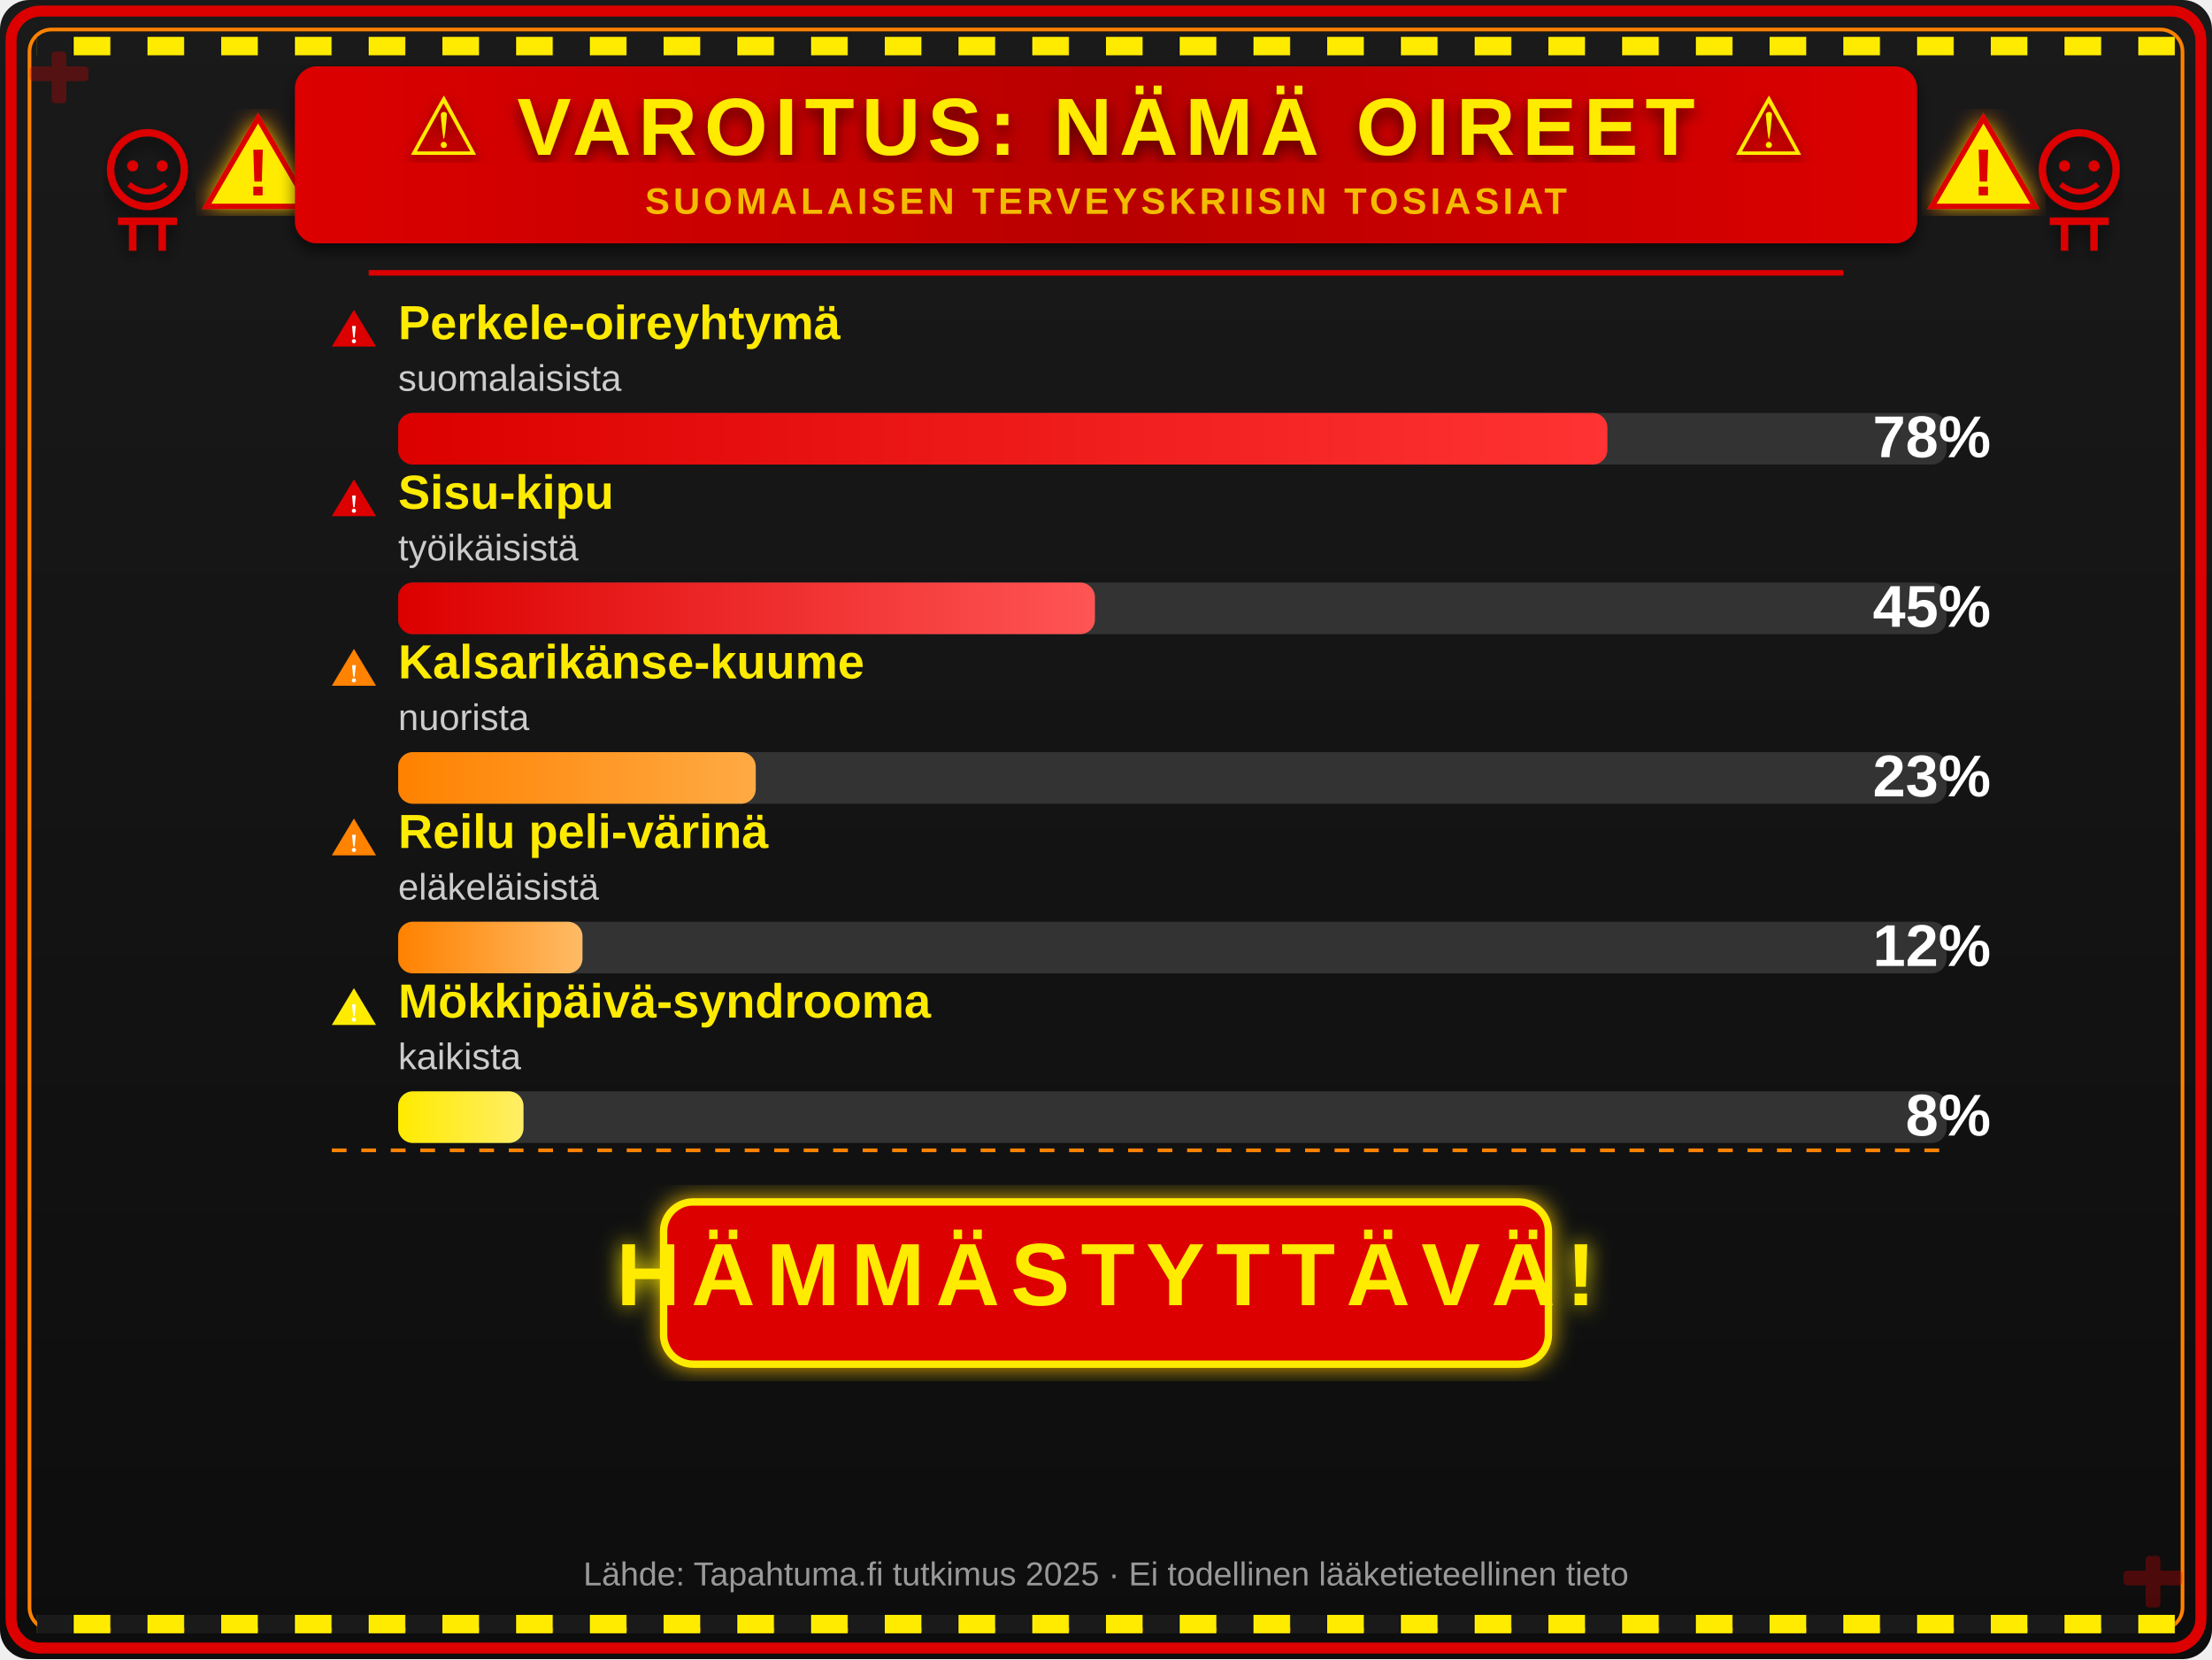
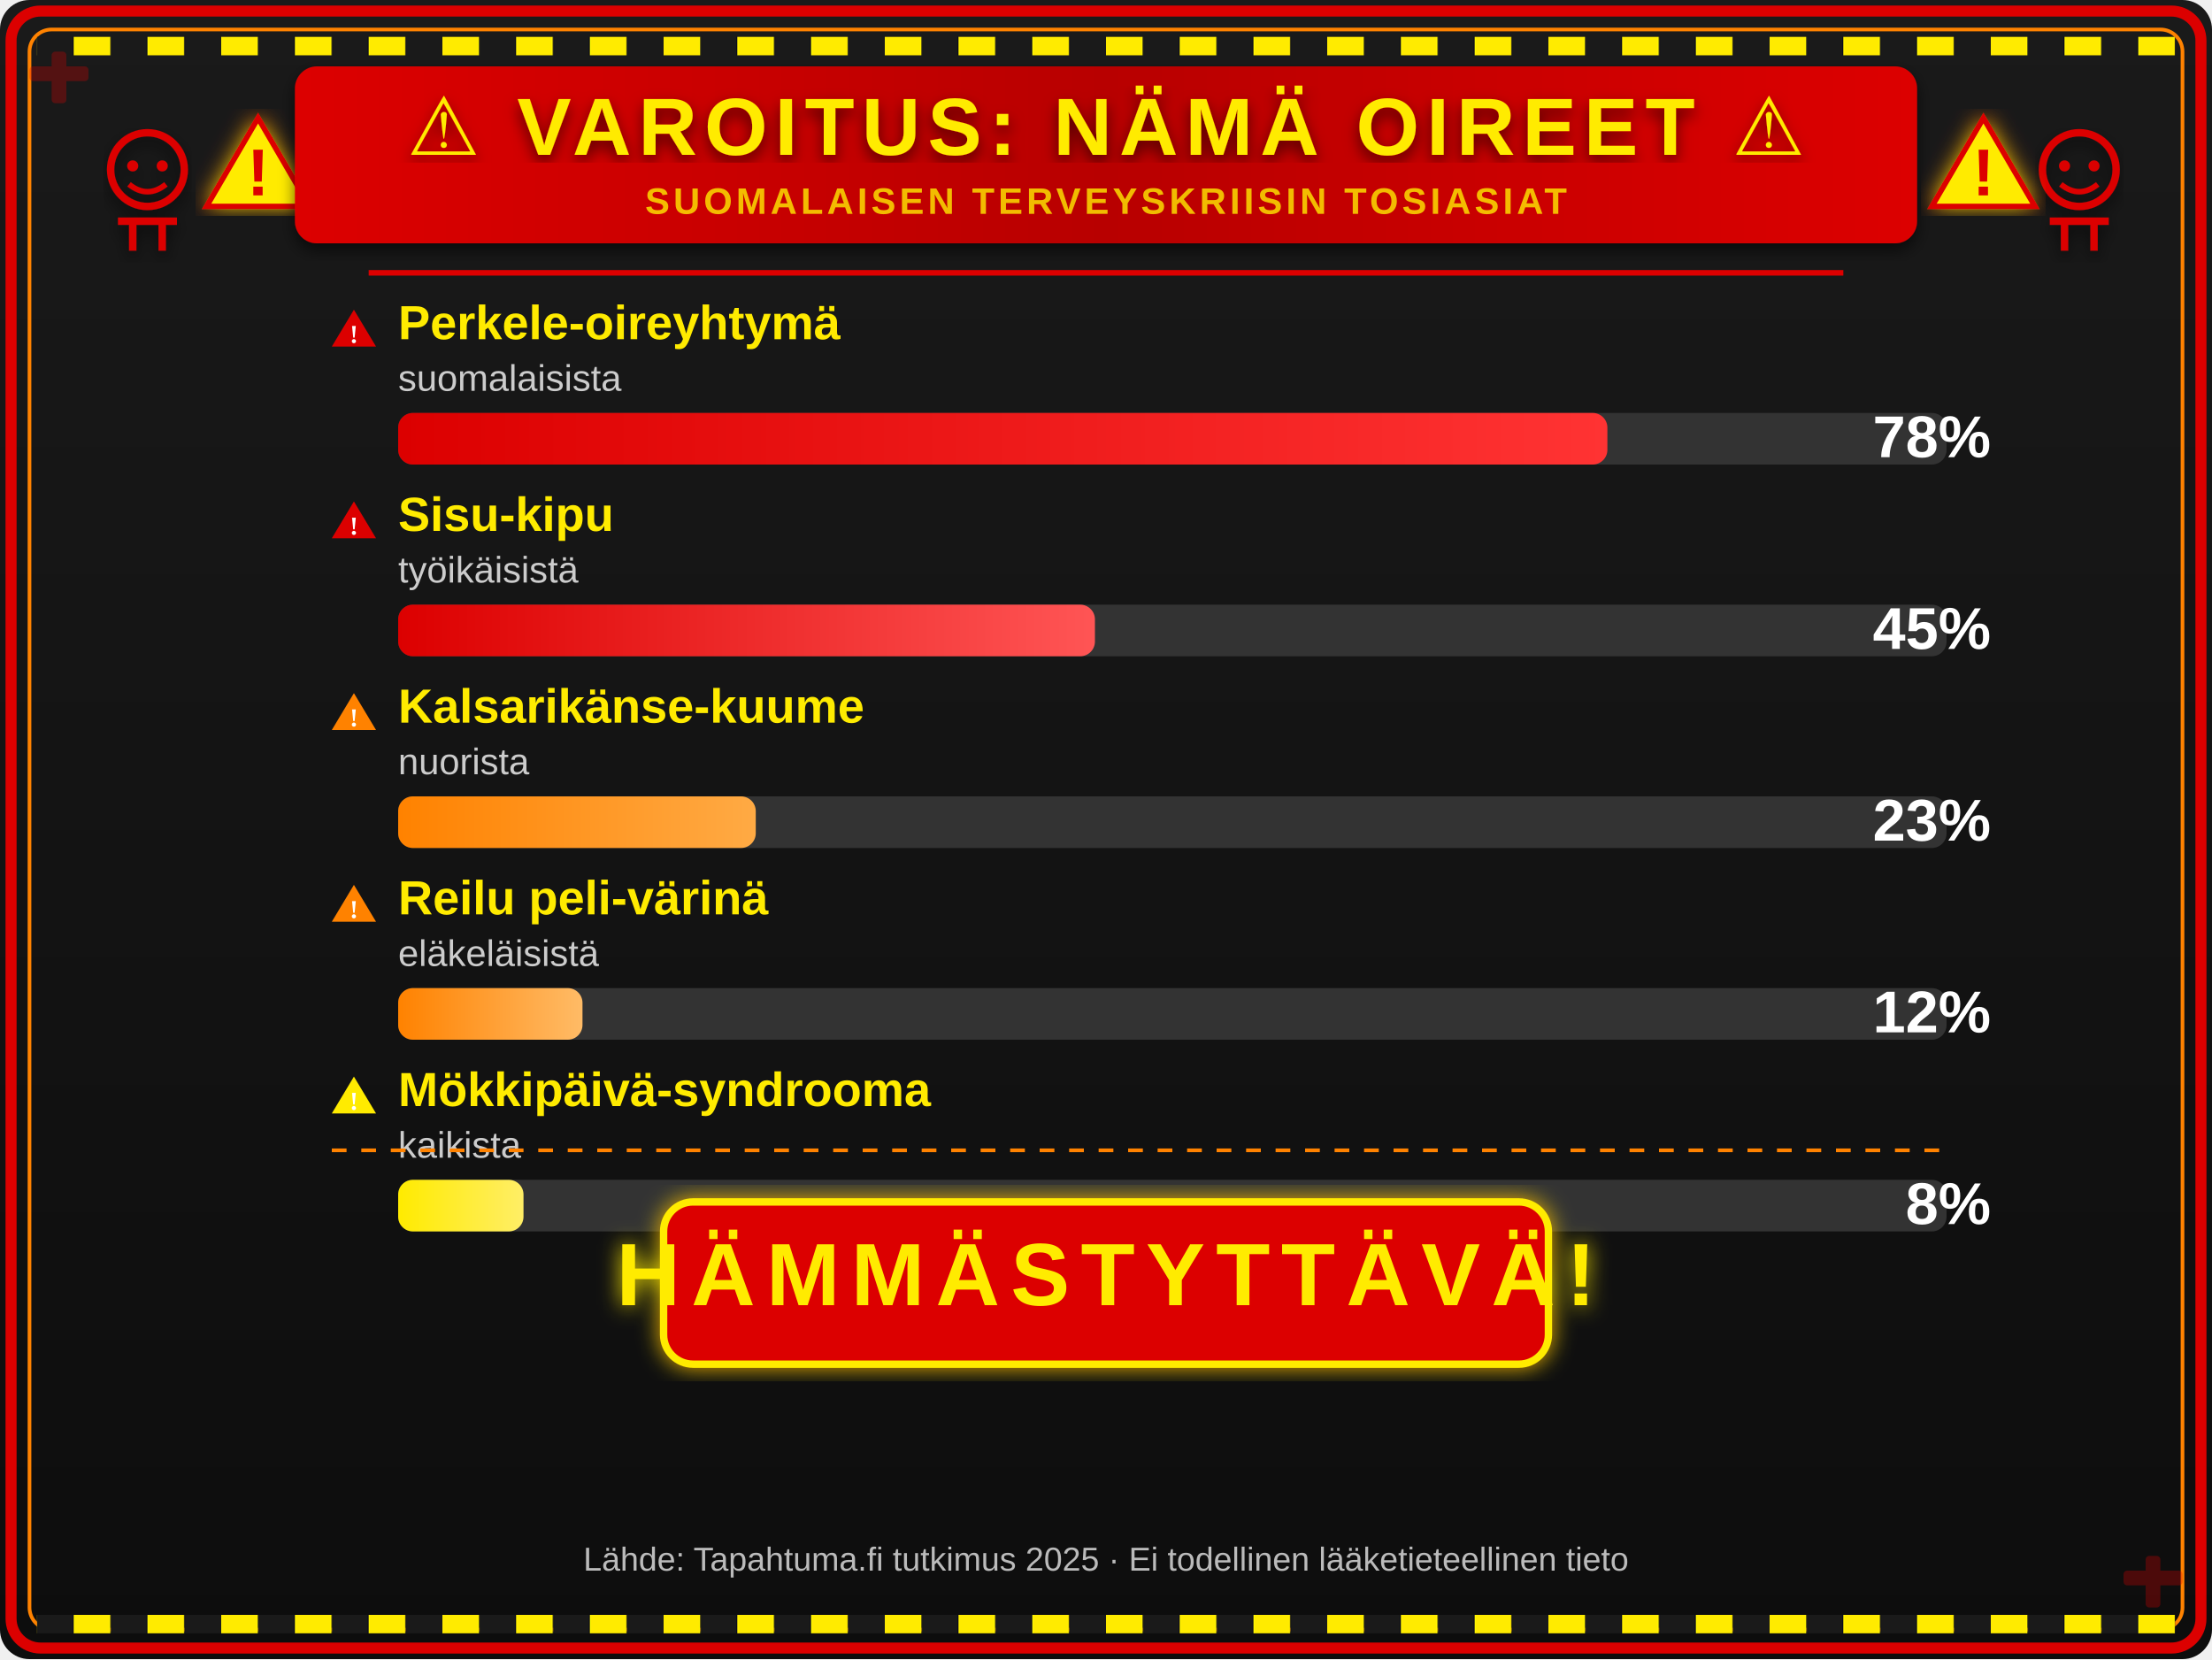
<svg xmlns="http://www.w3.org/2000/svg" viewBox="0 0 600 450" width="600" height="450">
  <defs>
    <linearGradient id="bgGrad" x1="0" y1="0" x2="0" y2="1">
      <stop offset="0%" stop-color="#1a1a1a" />
      <stop offset="100%" stop-color="#0d0d0d" />
    </linearGradient>
    <linearGradient id="barGrad78" x1="0" y1="0" x2="1" y2="0">
      <stop offset="0%" stop-color="#DC0000" />
      <stop offset="100%" stop-color="#ff3333" />
    </linearGradient>
    <linearGradient id="barGrad45" x1="0" y1="0" x2="1" y2="0">
      <stop offset="0%" stop-color="#DC0000" />
      <stop offset="100%" stop-color="#ff5555" />
    </linearGradient>
    <linearGradient id="barGrad23" x1="0" y1="0" x2="1" y2="0">
      <stop offset="0%" stop-color="#FF8200" />
      <stop offset="100%" stop-color="#ffaa44" />
    </linearGradient>
    <linearGradient id="barGrad12" x1="0" y1="0" x2="1" y2="0">
      <stop offset="0%" stop-color="#FF8200" />
      <stop offset="100%" stop-color="#ffbb66" />
    </linearGradient>
    <linearGradient id="barGrad8" x1="0" y1="0" x2="1" y2="0">
      <stop offset="0%" stop-color="#FFEB00" />
      <stop offset="100%" stop-color="#ffee66" />
    </linearGradient>
    <linearGradient id="headerGrad" x1="0" y1="0" x2="1" y2="0">
      <stop offset="0%" stop-color="#DC0000" />
      <stop offset="50%" stop-color="#b80000" />
      <stop offset="100%" stop-color="#DC0000" />
    </linearGradient>
    <filter id="glow">
      <feGaussianBlur stdDeviation="3" result="blur" />
      <feMerge>
        <feMergeNode in="blur" />
        <feMergeNode in="SourceGraphic" />
      </feMerge>
    </filter>
    <filter id="shadow">
      <feDropShadow dx="0" dy="2" stdDeviation="2" flood-color="#000" flood-opacity="0.6" />
    </filter>
  </defs>
  <rect width="600" height="450" fill="url(#bgGrad)" rx="8" />
  <rect x="3" y="3" width="594" height="444" fill="none" stroke="#DC0000" stroke-width="3" rx="8" />
  <rect x="8" y="8" width="584" height="434" fill="none" stroke="#FF8200" stroke-width="1" rx="6" />
  <pattern id="hazard" patternUnits="userSpaceOnUse" width="20" height="20">
    <rect width="10" height="20" fill="#FFEB00" />
    <rect x="10" width="10" height="20" fill="#1a1a1a" />
  </pattern>
  <rect x="10" y="10" width="580" height="5" fill="url(#hazard)" />
  <g transform="translate(28, 38)" filter="url(#shadow)">
    <circle cx="12" cy="8" r="10" fill="none" stroke="#DC0000" stroke-width="2" />
    <line x1="4" y1="22" x2="20" y2="22" stroke="#DC0000" stroke-width="2" />
    <line x1="8" y1="22" x2="8" y2="30" stroke="#DC0000" stroke-width="2" />
    <line x1="16" y1="22" x2="16" y2="30" stroke="#DC0000" stroke-width="2" />
    <circle cx="8" cy="7" r="1.5" fill="#DC0000" />
    <circle cx="16" cy="7" r="1.5" fill="#DC0000" />
    <path d="M7,12 Q12,16 17,12" fill="none" stroke="#DC0000" stroke-width="1.5" />
  </g>
  <g transform="translate(552, 38)" filter="url(#shadow)">
    <circle cx="12" cy="8" r="10" fill="none" stroke="#DC0000" stroke-width="2" />
    <line x1="4" y1="22" x2="20" y2="22" stroke="#DC0000" stroke-width="2" />
    <line x1="8" y1="22" x2="8" y2="30" stroke="#DC0000" stroke-width="2" />
    <line x1="16" y1="22" x2="16" y2="30" stroke="#DC0000" stroke-width="2" />
    <circle cx="8" cy="7" r="1.5" fill="#DC0000" />
    <circle cx="16" cy="7" r="1.5" fill="#DC0000" />
    <path d="M7,12 Q12,16 17,12" fill="none" stroke="#DC0000" stroke-width="1.5" />
  </g>
  <g transform="translate(56, 32)" filter="url(#glow)">
    <polygon points="14,0 28,24 0,24" fill="#FFEB00" stroke="#DC0000" stroke-width="1.5" />
    <text x="14" y="21" text-anchor="middle" font-size="18" font-weight="900" fill="#DC0000" font-family="Arial, sans-serif">!</text>
  </g>
  <g transform="translate(524, 32)" filter="url(#glow)">
    <polygon points="14,0 28,24 0,24" fill="#FFEB00" stroke="#DC0000" stroke-width="1.5" />
    <text x="14" y="21" text-anchor="middle" font-size="18" font-weight="900" fill="#DC0000" font-family="Arial, sans-serif">!</text>
  </g>
  <rect x="80" y="18" width="440" height="48" rx="6" fill="url(#headerGrad)" filter="url(#shadow)" />
  <text x="300" y="42" text-anchor="middle" font-size="22" font-weight="900" fill="#FFEB00" font-family="Impact, 'Arial Black', Arial, sans-serif" letter-spacing="2" filter="url(#shadow)">⚠ VAROITUS: NÄMÄ OIREET ⚠</text>
  <text x="300" y="58" text-anchor="middle" font-size="10" font-weight="700" fill="#FFEB00" opacity="0.8" font-family="Arial, sans-serif" letter-spacing="1">SUOMALAISEN TERVEYSKRIISIN TOSIASIAT</text>
  <line x1="100" y1="74" x2="500" y2="74" stroke="#DC0000" stroke-width="1.5" />
  <g transform="translate(90, 84)">
    <polygon points="6,0 12,10 0,10" fill="#DC0000" />
    <text x="6" y="9" text-anchor="middle" font-size="7" fill="#fff" font-weight="900">!</text>
    <text x="18" y="8" font-size="13" font-weight="900" fill="#FFEB00" font-family="Arial, sans-serif">Perkele-oireyhtymä</text>
    <text x="18" y="22" font-size="10" fill="#cccccc" font-family="Arial, sans-serif">suomalaisista</text>
    <rect x="18" y="28" width="420" height="14" rx="4" fill="#333" />
    <rect x="18" y="28" width="328" height="14" rx="4" fill="url(#barGrad78)" />
    <text x="450" y="40" text-anchor="end" font-size="16" font-weight="900" fill="#fff" font-family="Arial, sans-serif">78%</text>
  </g>
-   <g transform="translate(90, 130)">
+   <g transform="translate(90, 136)">
    <polygon points="6,0 12,10 0,10" fill="#DC0000" />
    <text x="6" y="9" text-anchor="middle" font-size="7" fill="#fff" font-weight="900">!</text>
    <text x="18" y="8" font-size="13" font-weight="900" fill="#FFEB00" font-family="Arial, sans-serif">Sisu-kipu</text>
    <text x="18" y="22" font-size="10" fill="#cccccc" font-family="Arial, sans-serif">työikäisistä</text>
    <rect x="18" y="28" width="420" height="14" rx="4" fill="#333" />
    <rect x="18" y="28" width="189" height="14" rx="4" fill="url(#barGrad45)" />
    <text x="450" y="40" text-anchor="end" font-size="16" font-weight="900" fill="#fff" font-family="Arial, sans-serif">45%</text>
  </g>
-   <g transform="translate(90, 176)">
+   <g transform="translate(90, 188)">
    <polygon points="6,0 12,10 0,10" fill="#FF8200" />
    <text x="6" y="9" text-anchor="middle" font-size="7" fill="#fff" font-weight="900">!</text>
    <text x="18" y="8" font-size="13" font-weight="900" fill="#FFEB00" font-family="Arial, sans-serif">Kalsarikänse-kuume</text>
    <text x="18" y="22" font-size="10" fill="#cccccc" font-family="Arial, sans-serif">nuorista</text>
    <rect x="18" y="28" width="420" height="14" rx="4" fill="#333" />
    <rect x="18" y="28" width="97" height="14" rx="4" fill="url(#barGrad23)" />
    <text x="450" y="40" text-anchor="end" font-size="16" font-weight="900" fill="#fff" font-family="Arial, sans-serif">23%</text>
  </g>
-   <g transform="translate(90, 222)">
+   <g transform="translate(90, 240)">
    <polygon points="6,0 12,10 0,10" fill="#FF8200" />
    <text x="6" y="9" text-anchor="middle" font-size="7" fill="#fff" font-weight="900">!</text>
    <text x="18" y="8" font-size="13" font-weight="900" fill="#FFEB00" font-family="Arial, sans-serif">Reilu peli-värinä</text>
    <text x="18" y="22" font-size="10" fill="#cccccc" font-family="Arial, sans-serif">eläkeläisistä</text>
    <rect x="18" y="28" width="420" height="14" rx="4" fill="#333" />
    <rect x="18" y="28" width="50" height="14" rx="4" fill="url(#barGrad12)" />
    <text x="450" y="40" text-anchor="end" font-size="16" font-weight="900" fill="#fff" font-family="Arial, sans-serif">12%</text>
  </g>
-   <g transform="translate(90, 268)">
+   <g transform="translate(90, 292)">
    <polygon points="6,0 12,10 0,10" fill="#FFEB00" />
    <text x="6" y="9" text-anchor="middle" font-size="7" fill="#fff" font-weight="900">!</text>
    <text x="18" y="8" font-size="13" font-weight="900" fill="#FFEB00" font-family="Arial, sans-serif">Mökkipäivä-syndrooma</text>
    <text x="18" y="22" font-size="10" fill="#cccccc" font-family="Arial, sans-serif">kaikista</text>
    <rect x="18" y="28" width="420" height="14" rx="4" fill="#333" />
    <rect x="18" y="28" width="34" height="14" rx="4" fill="url(#barGrad8)" />
    <text x="450" y="40" text-anchor="end" font-size="16" font-weight="900" fill="#fff" font-family="Arial, sans-serif">8%</text>
  </g>
  <line x1="90" y1="312" x2="530" y2="312" stroke="#FF8200" stroke-width="1" stroke-dasharray="4,4" />
  <g transform="translate(180, 326)" filter="url(#glow)">
    <rect x="0" y="0" width="240" height="44" rx="8" fill="#DC0000" stroke="#FFEB00" stroke-width="2" />
    <text x="120" y="28" text-anchor="middle" font-size="24" font-weight="900" fill="#FFEB00" font-family="Impact, 'Arial Black', Arial, sans-serif" letter-spacing="3">HÄMMÄSTYTTÄVÄ!</text>
  </g>
  <rect x="10" y="438" width="580" height="5" fill="url(#hazard)" />
-   <text x="300" y="430" text-anchor="middle" font-size="9" fill="#999" font-family="Arial, sans-serif">Lähde: Tapahtuma.fi tutkimus 2025 · Ei todellinen lääketieteellinen tieto</text>
+   <text x="300" y="426" text-anchor="middle" font-size="9" fill="#bbb" font-family="Arial, sans-serif">Lähde: Tapahtuma.fi tutkimus 2025 · Ei todellinen lääketieteellinen tieto</text>
  <g opacity="0.3" fill="#DC0000">
    <rect x="14" y="14" width="4" height="14" rx="1" />
    <rect x="8" y="18" width="16" height="4" rx="1" />
    <rect x="582" y="422" width="4" height="14" rx="1" />
    <rect x="576" y="426" width="16" height="4" rx="1" />
  </g>
</svg>
